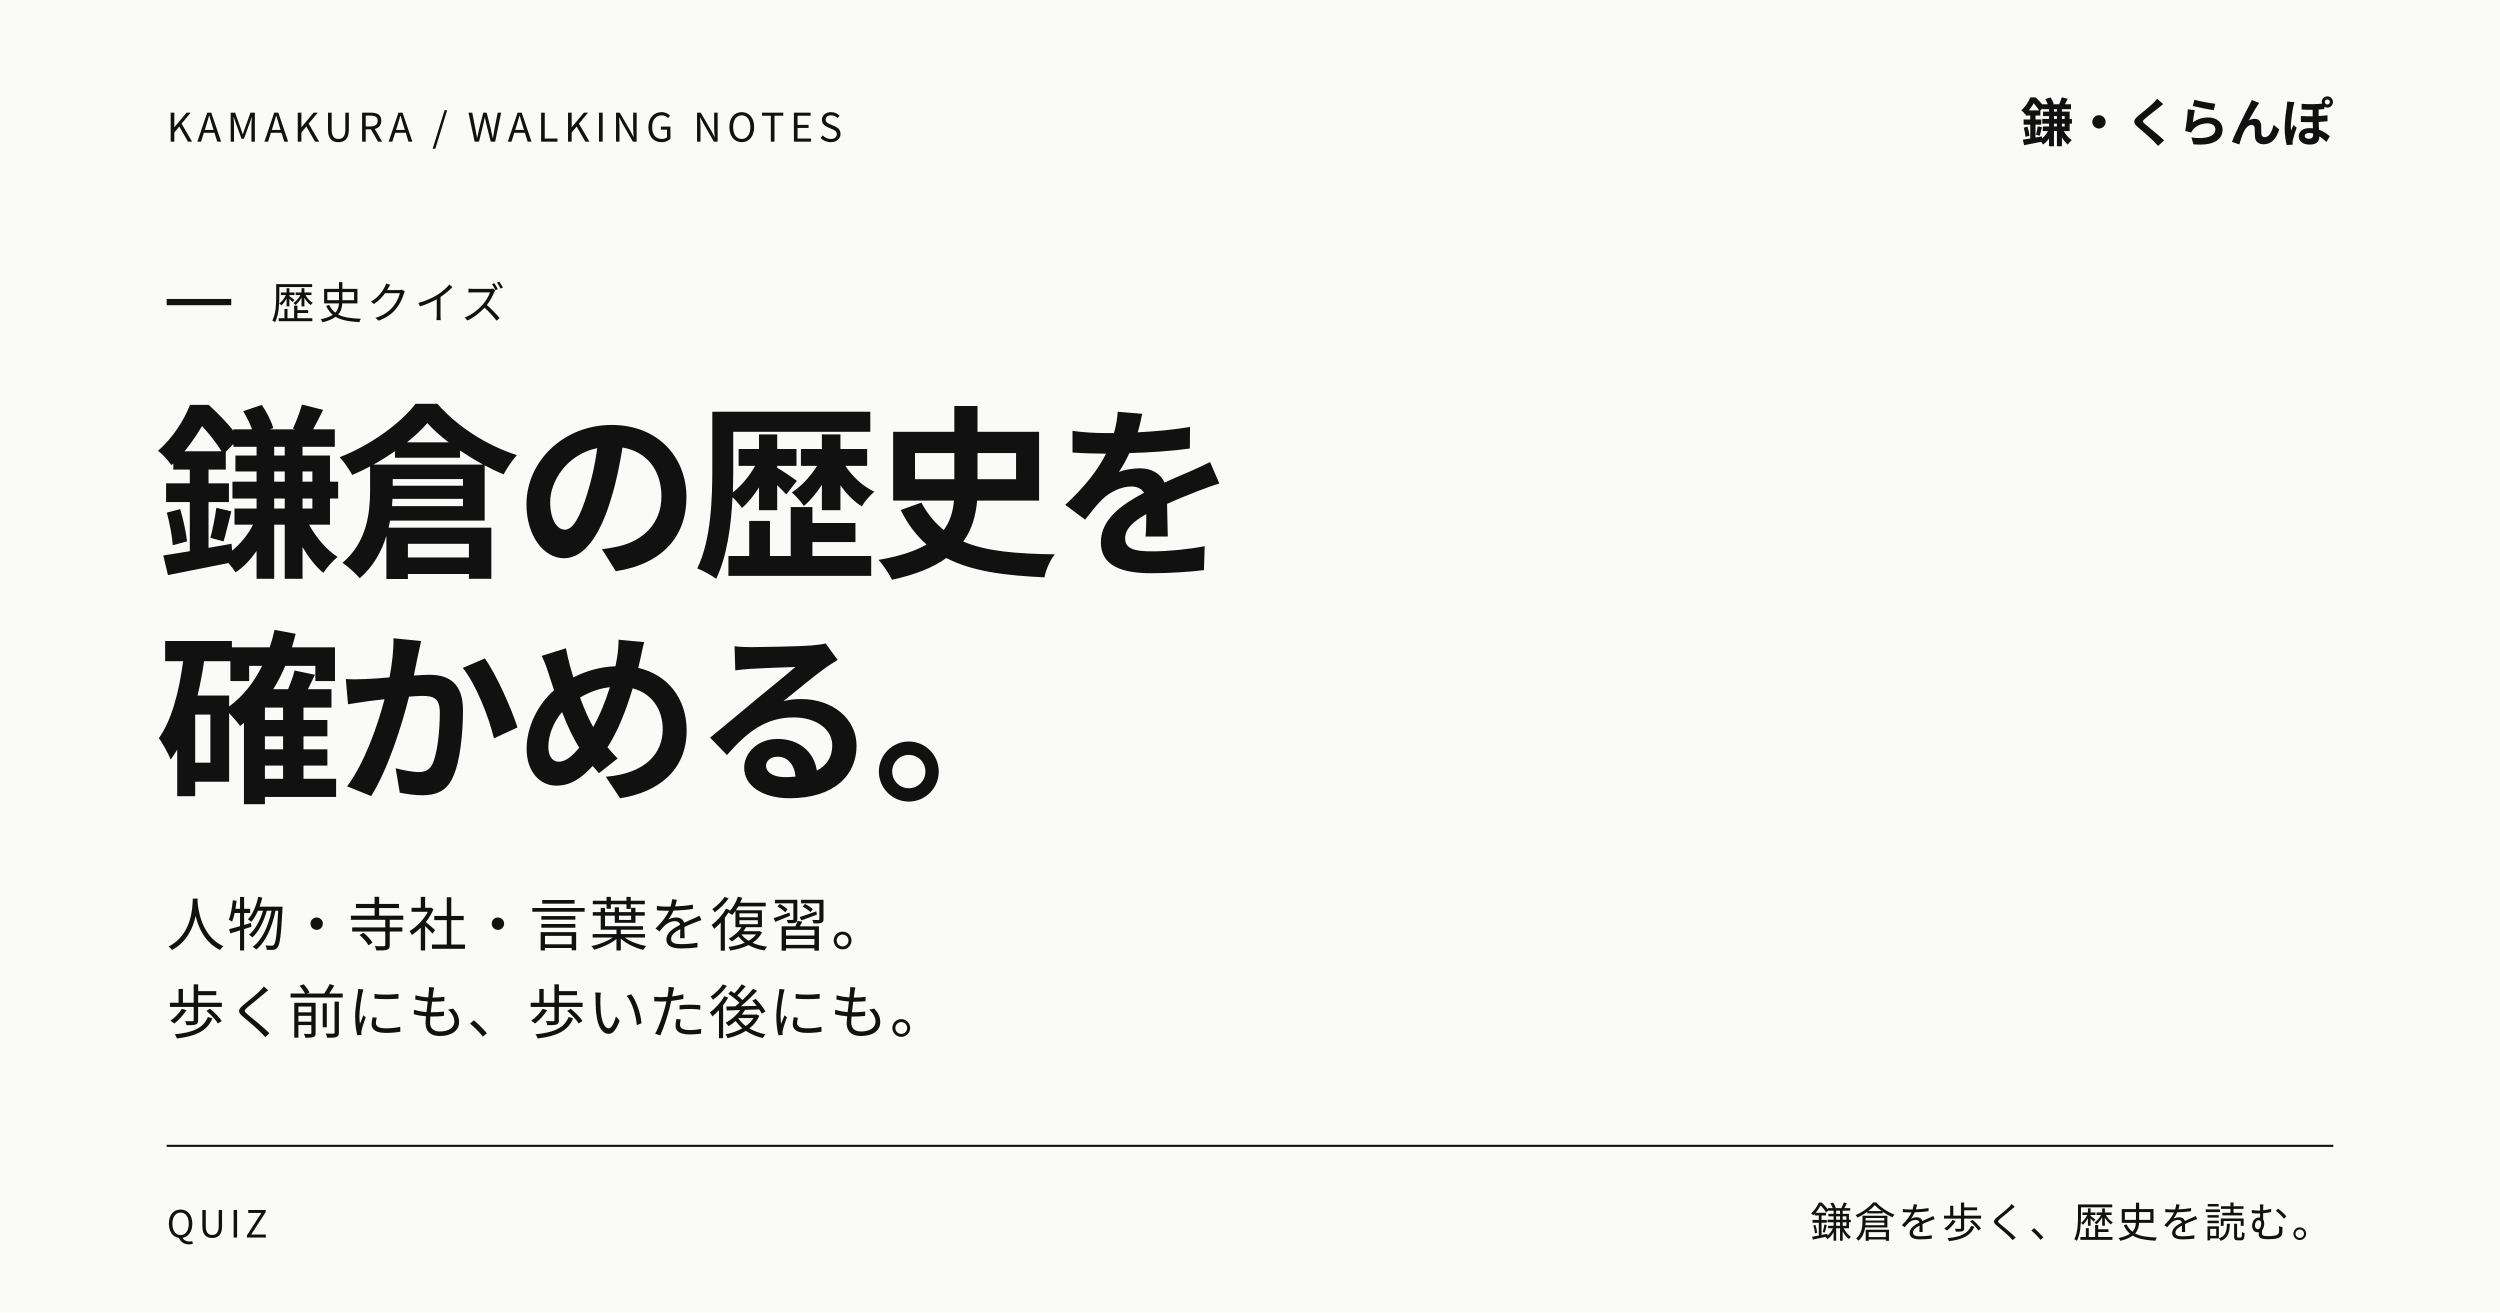
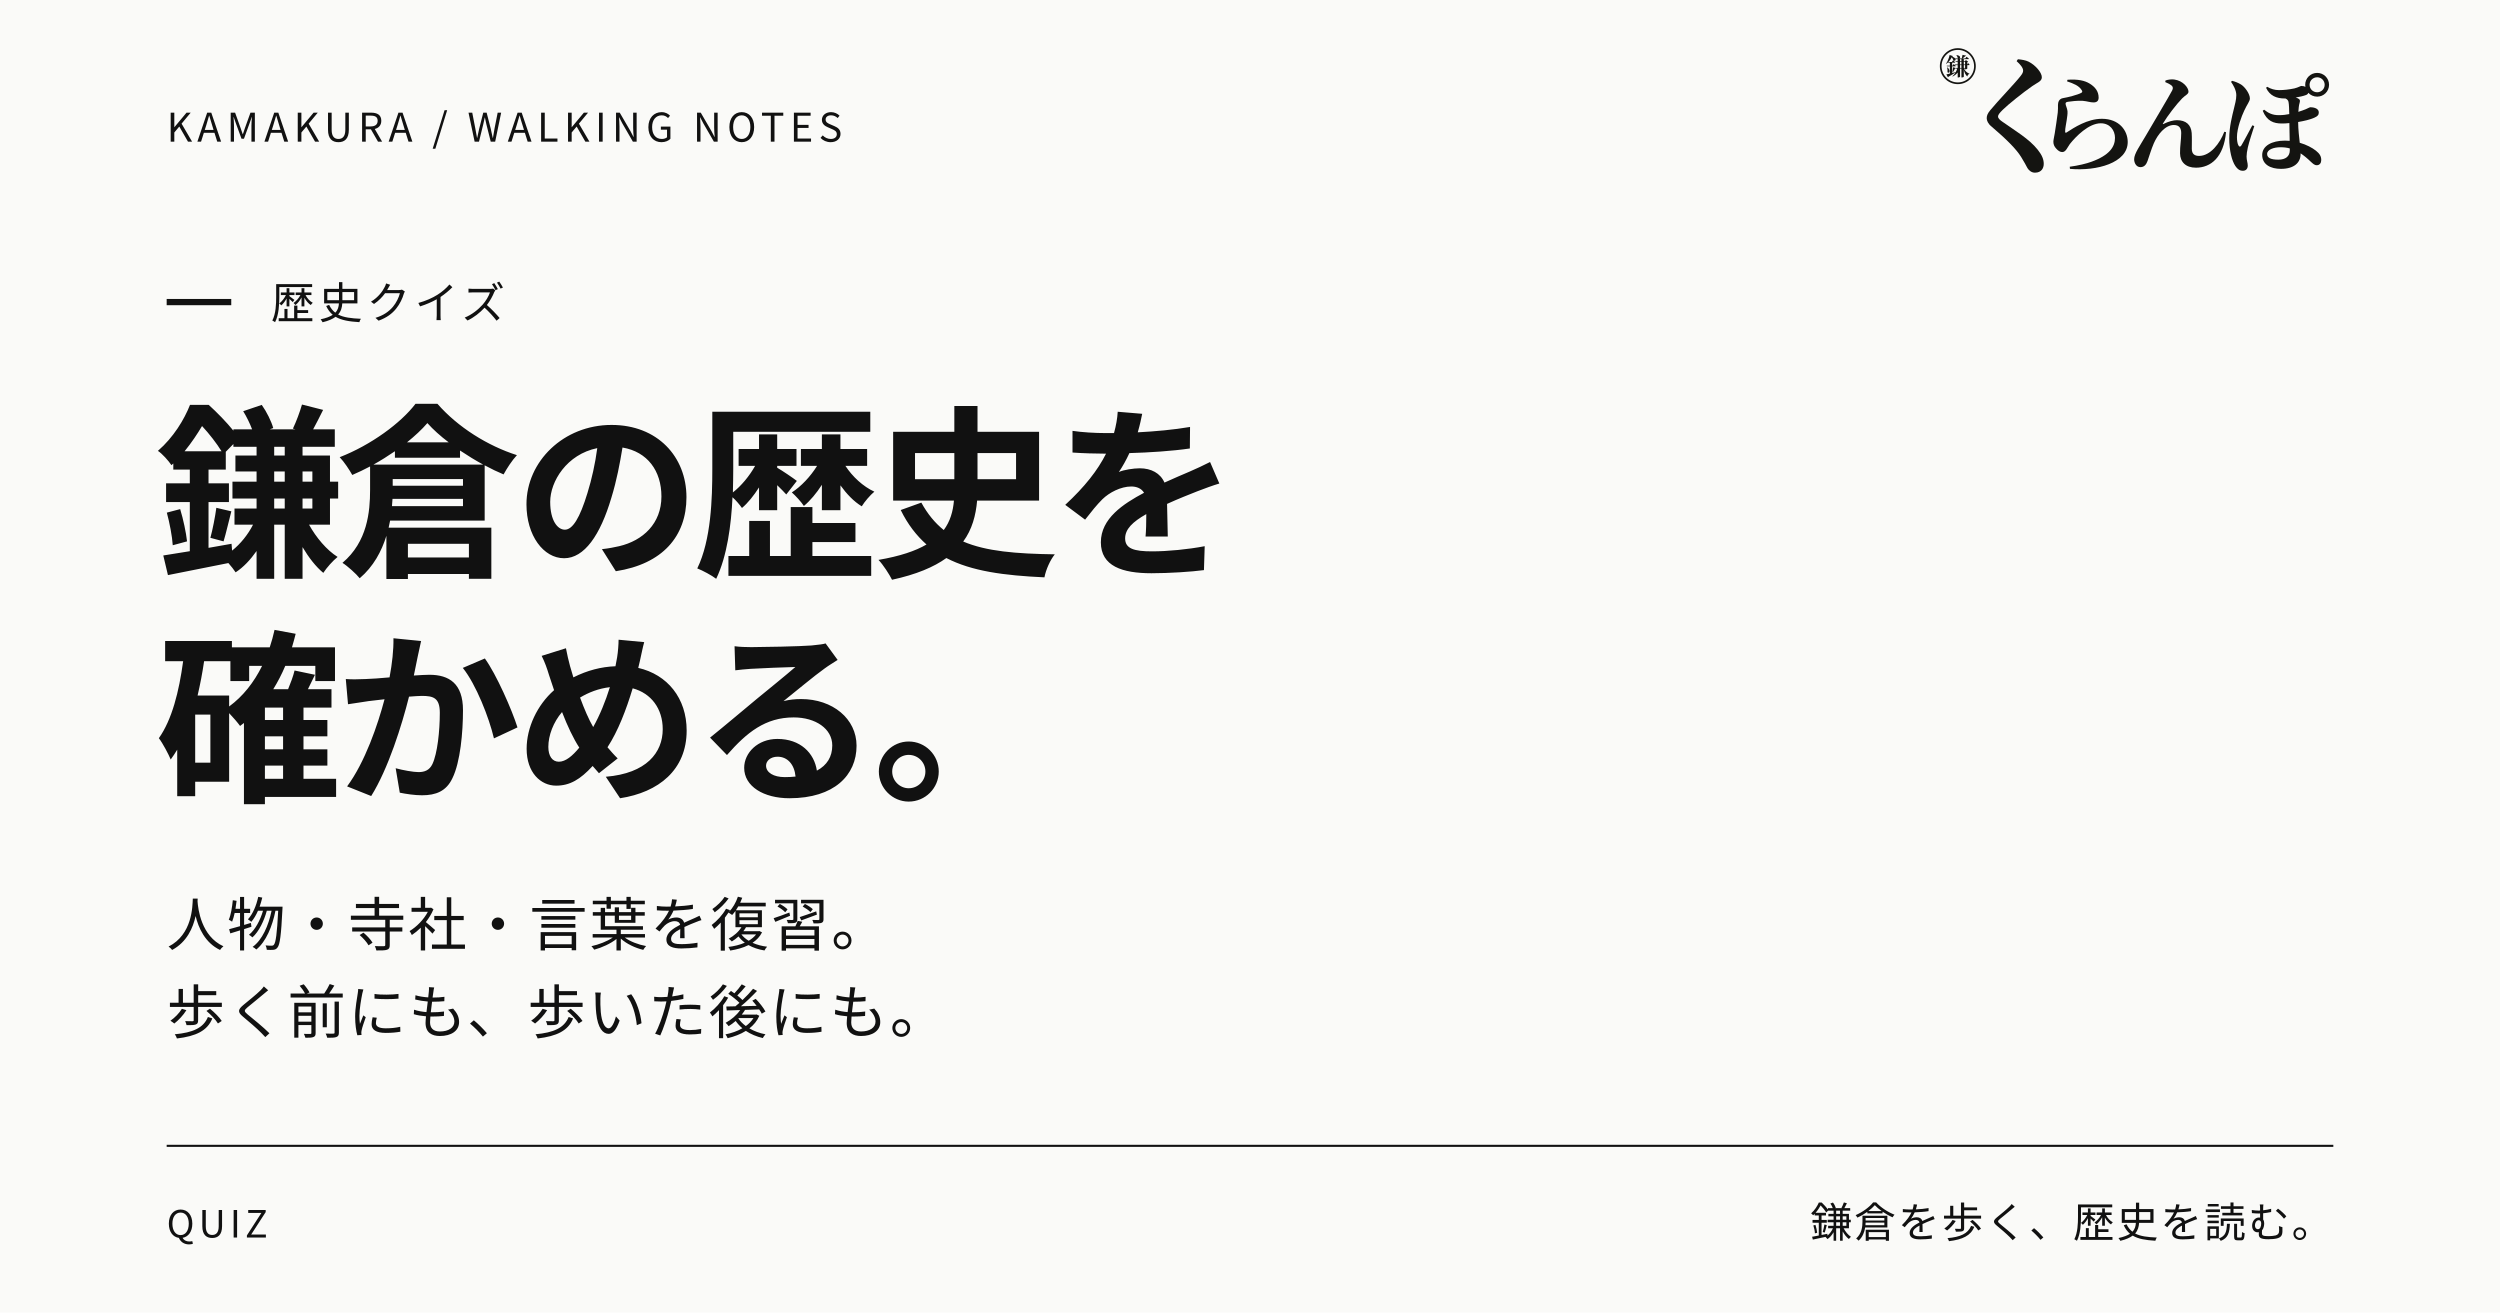
<svg xmlns="http://www.w3.org/2000/svg" width="1200" height="630" viewBox="0 0 1200 630">
  <rect width="1200" height="630" fill="#fafaf8" />
  <g fill="#111" font-family="Noto Sans CJK JP, sans-serif">
    <text x="80" y="68" font-size="19" font-weight="400" letter-spacing="2.6" text-anchor="start">KAMAKURA / WALKING NOTES</text>
-     <text x="1120" y="68" font-size="25" font-weight="700" letter-spacing="0" text-anchor="end">鎌・くらんぽ</text>
+     <g transform="translate(930,22) scale(.5135)">
+       <circle cx="19" cy="19" r="16" fill="none" stroke="#141411" stroke-width="1.6" />
+       <path d="M71 332 57 329C71 273 81 194 72 130C134 54 227 196 71 332ZM307 336C300 268 290 187 279 134L296 128C328 170 359 230 385 282C401 282 412 288 417 298L422 281H479C462 227 439 174 410 124L407 134L266 97V375H391C404 375 414 380 416 390C386 424 332 472 332 472L285 403H266V526H368C382 526 392 531 394 542C362 576 304 625 304 625L253 554H112C170 615 218 687 250 753C284 707 309 656 320 621C363 583 422 620 407 673H497V588H406L415 560H497V452H383L391 424H497V309H413L414 305ZM595 673H652V588H595ZM25 39 92 -82C104 -78 113 -69 116 -56C252 20 346 79 409 122C374 62 330 8 278 -37L288 -50C373 -5 443 51 497 118V-88H514C565 -88 595 -66 595 -60V281H652V-88H670C720 -88 751 -66 751 -60V233C779 109 824 17 897 -47C911 12 941 47 982 58L984 69C892 104 801 181 757 281H804V250H819C849 250 894 269 895 276V424H968C980 424 989 429 992 440C972 468 931 512 931 512L897 452H895V546C914 549 927 557 933 565L839 636L795 588H751V673H940C954 673 964 678 966 689C929 724 867 774 867 774L812 702H692C736 731 782 768 811 797C833 797 844 805 848 818L698 852C692 808 679 747 666 702H572C618 729 616 824 450 843L441 838C467 806 497 753 505 707L513 702H396L398 693C381 723 339 754 262 779C289 782 299 790 303 802L160 846C142 743 82 580 13 486L24 478C52 498 79 521 104 546L110 526H172V403H40L48 375H172V73C109 58 56 45 25 39ZM804 424V309H751V424ZM804 452H751V560H804ZM595 424H652V309H595ZM595 452V560H652V452Z" transform="translate(7.707865,27.58427) scale(0.02247191,-0.02247191)" fill="#141411" />
+       <path d="M623 -72C675 -72 692 -35 692 -3C692 31 680 64 645 108C577 194 465 259 369 327C348 341 333 355 333 369C333 382 343 395 369 421C411 463 530 558 603 609C646 638 677 646 677 678C677 713 630 771 573 800C548 812 520 816 489 819L479 804C508 778 530 752 530 730C530 716 524 705 509 686C470 635 326 485 273 420C252 395 244 377 244 356C244 337 255 312 280 292C397 192 475 115 514 52C541 9 552 -14 564 -36C576 -55 596 -72 623 -72Z" transform="translate(16.964,110) scale(0.119,-0.119)" fill="#141411" />
+       <path d="M335 -30 337 -50C588 -73 877 6 877 201C877 308 797 418 636 418C500 418 376 336 305 290C297 285 293 287 292 298C291 328 302 369 307 408C311 440 316 461 314 490C311 518 296 543 296 559C296 567 300 575 318 577C343 581 409 589 456 586C501 582 525 571 558 571C591 571 605 588 605 616C605 674 573 717 516 750C475 774 413 790 314 783L310 768C372 747 420 728 446 687C455 675 454 666 442 660C409 642 315 618 271 611C236 605 225 574 225 547C225 522 226 505 223 476C218 429 202 330 195 283C189 244 182 222 182 203C182 180 190 159 208 140C227 118 246 107 265 107C298 107 311 147 336 182C393 254 513 376 625 376C711 376 758 310 758 240C758 158 709 78 537 16C491 -1 413 -20 335 -30Z" transform="translate(90.112,110) scale(0.1,-0.1)" fill="#141411" />
+       <path d="M665 -39C804 -39 924 58 946 293L930 297C889 189 800 71 694 71C653 71 626 88 626 138C626 193 628 238 625 285C619 362 572 405 487 405C455 405 410 394 362 370C355 366 353 369 357 375C397 443 484 556 535 608C563 637 595 648 595 671C595 711 542 774 463 785C441 789 404 785 380 776L378 761C396 754 423 741 438 728C449 718 453 704 443 684C413 626 262 374 196 260C141 165 87 92 87 40C87 4 108 -34 146 -34C183 -34 201 -7 212 23C229 70 246 131 271 189C307 271 377 360 458 360C512 360 527 326 527 284C527 220 515 165 516 96C517 14 569 -39 665 -39Z" transform="translate(175.112,110) scale(0.1,-0.1)" fill="#141411" />
+       <path d="M190 -68C221 -68 236 -47 236 -19C236 8 225 29 225 66C225 85 229 117 237 151C249 202 277 290 297 350L279 357C251 305 194 197 175 167C166 154 156 155 148 171C140 186 135 214 135 246C135 331 179 443 203 494C230 554 256 581 256 608C256 651 211 714 174 738C144 756 117 766 89 773L80 763C99 736 129 687 129 639C129 593 116 555 106 510C91 448 63 344 63 235C63 120 88 24 120 -23C146 -61 169 -68 190 -68ZM885 666C845 666 814 697 814 736C814 775 845 806 885 806C924 806 955 775 955 736C955 697 924 666 885 666ZM885 625C946 625 996 674 996 736C996 798 946 847 885 847C823 847 773 798 773 736L775 717C764 722 751 725 737 725C728 725 712 712 672 702C624 692 575 686 528 686C489 686 451 697 418 717L407 708C442 632 508 608 578 608H588C602 602 614 592 617 576C622 551 623 504 624 462C597 456 565 452 525 452C464 452 427 473 389 503L376 493C415 397 477 374 554 374C578 374 600 375 625 378L628 212C614 213 599 214 584 214C461 214 371 165 371 80C371 -10 450 -50 546 -50C672 -50 730 10 730 89V95C760 75 791 50 825 17C843 1 858 -16 881 -16C909 -16 923 6 923 32C923 68 908 92 873 120C839 147 785 176 722 194C716 249 708 313 707 388C760 397 815 409 858 428C891 442 900 456 900 477C900 524 833 526 819 526C815 526 801 517 777 507C758 499 734 491 709 483C711 515 714 545 721 568C726 587 726 598 708 607C702 611 693 614 684 617C719 623 754 630 780 640C791 644 799 650 802 661C822 639 852 625 885 625ZM629 141V123C629 68 591 36 522 36C453 36 417 52 417 89C417 130 478 152 542 152C572 152 601 149 629 141Z" transform="translate(266.412,110) scale(0.1,-0.1)" fill="#141411" />
+     </g>
    <path d="M80 145H111" stroke="#111" stroke-width="3" />
    <text x="130" y="153" font-size="21" font-weight="400" letter-spacing="2" text-anchor="start">歴史クイズ</text>
    <text x="75" y="270" font-size="89" font-weight="900" letter-spacing="-3" text-anchor="start">鎌倉の歴史を</text>
    <text x="75" y="378" font-size="89" font-weight="900" letter-spacing="-3" text-anchor="start">確かめる。</text>
    <text x="80" y="454" font-size="28" font-weight="400" letter-spacing="1" text-anchor="start">人物・寺社・言葉を復習。</text>
    <text x="80" y="496" font-size="28" font-weight="400" letter-spacing="1" text-anchor="start">歩く前にも、歩いた後にも。</text>
    <path d="M80 550H1120" stroke="#111" stroke-width="1" />
    <text x="80" y="594" font-size="18" font-weight="400" letter-spacing="2" text-anchor="start">QUIZ</text>
    <text x="1120" y="594" font-size="20" font-weight="400" letter-spacing="1" text-anchor="end">鎌倉を歩く、歴史を読む。</text>
  </g>
</svg>
